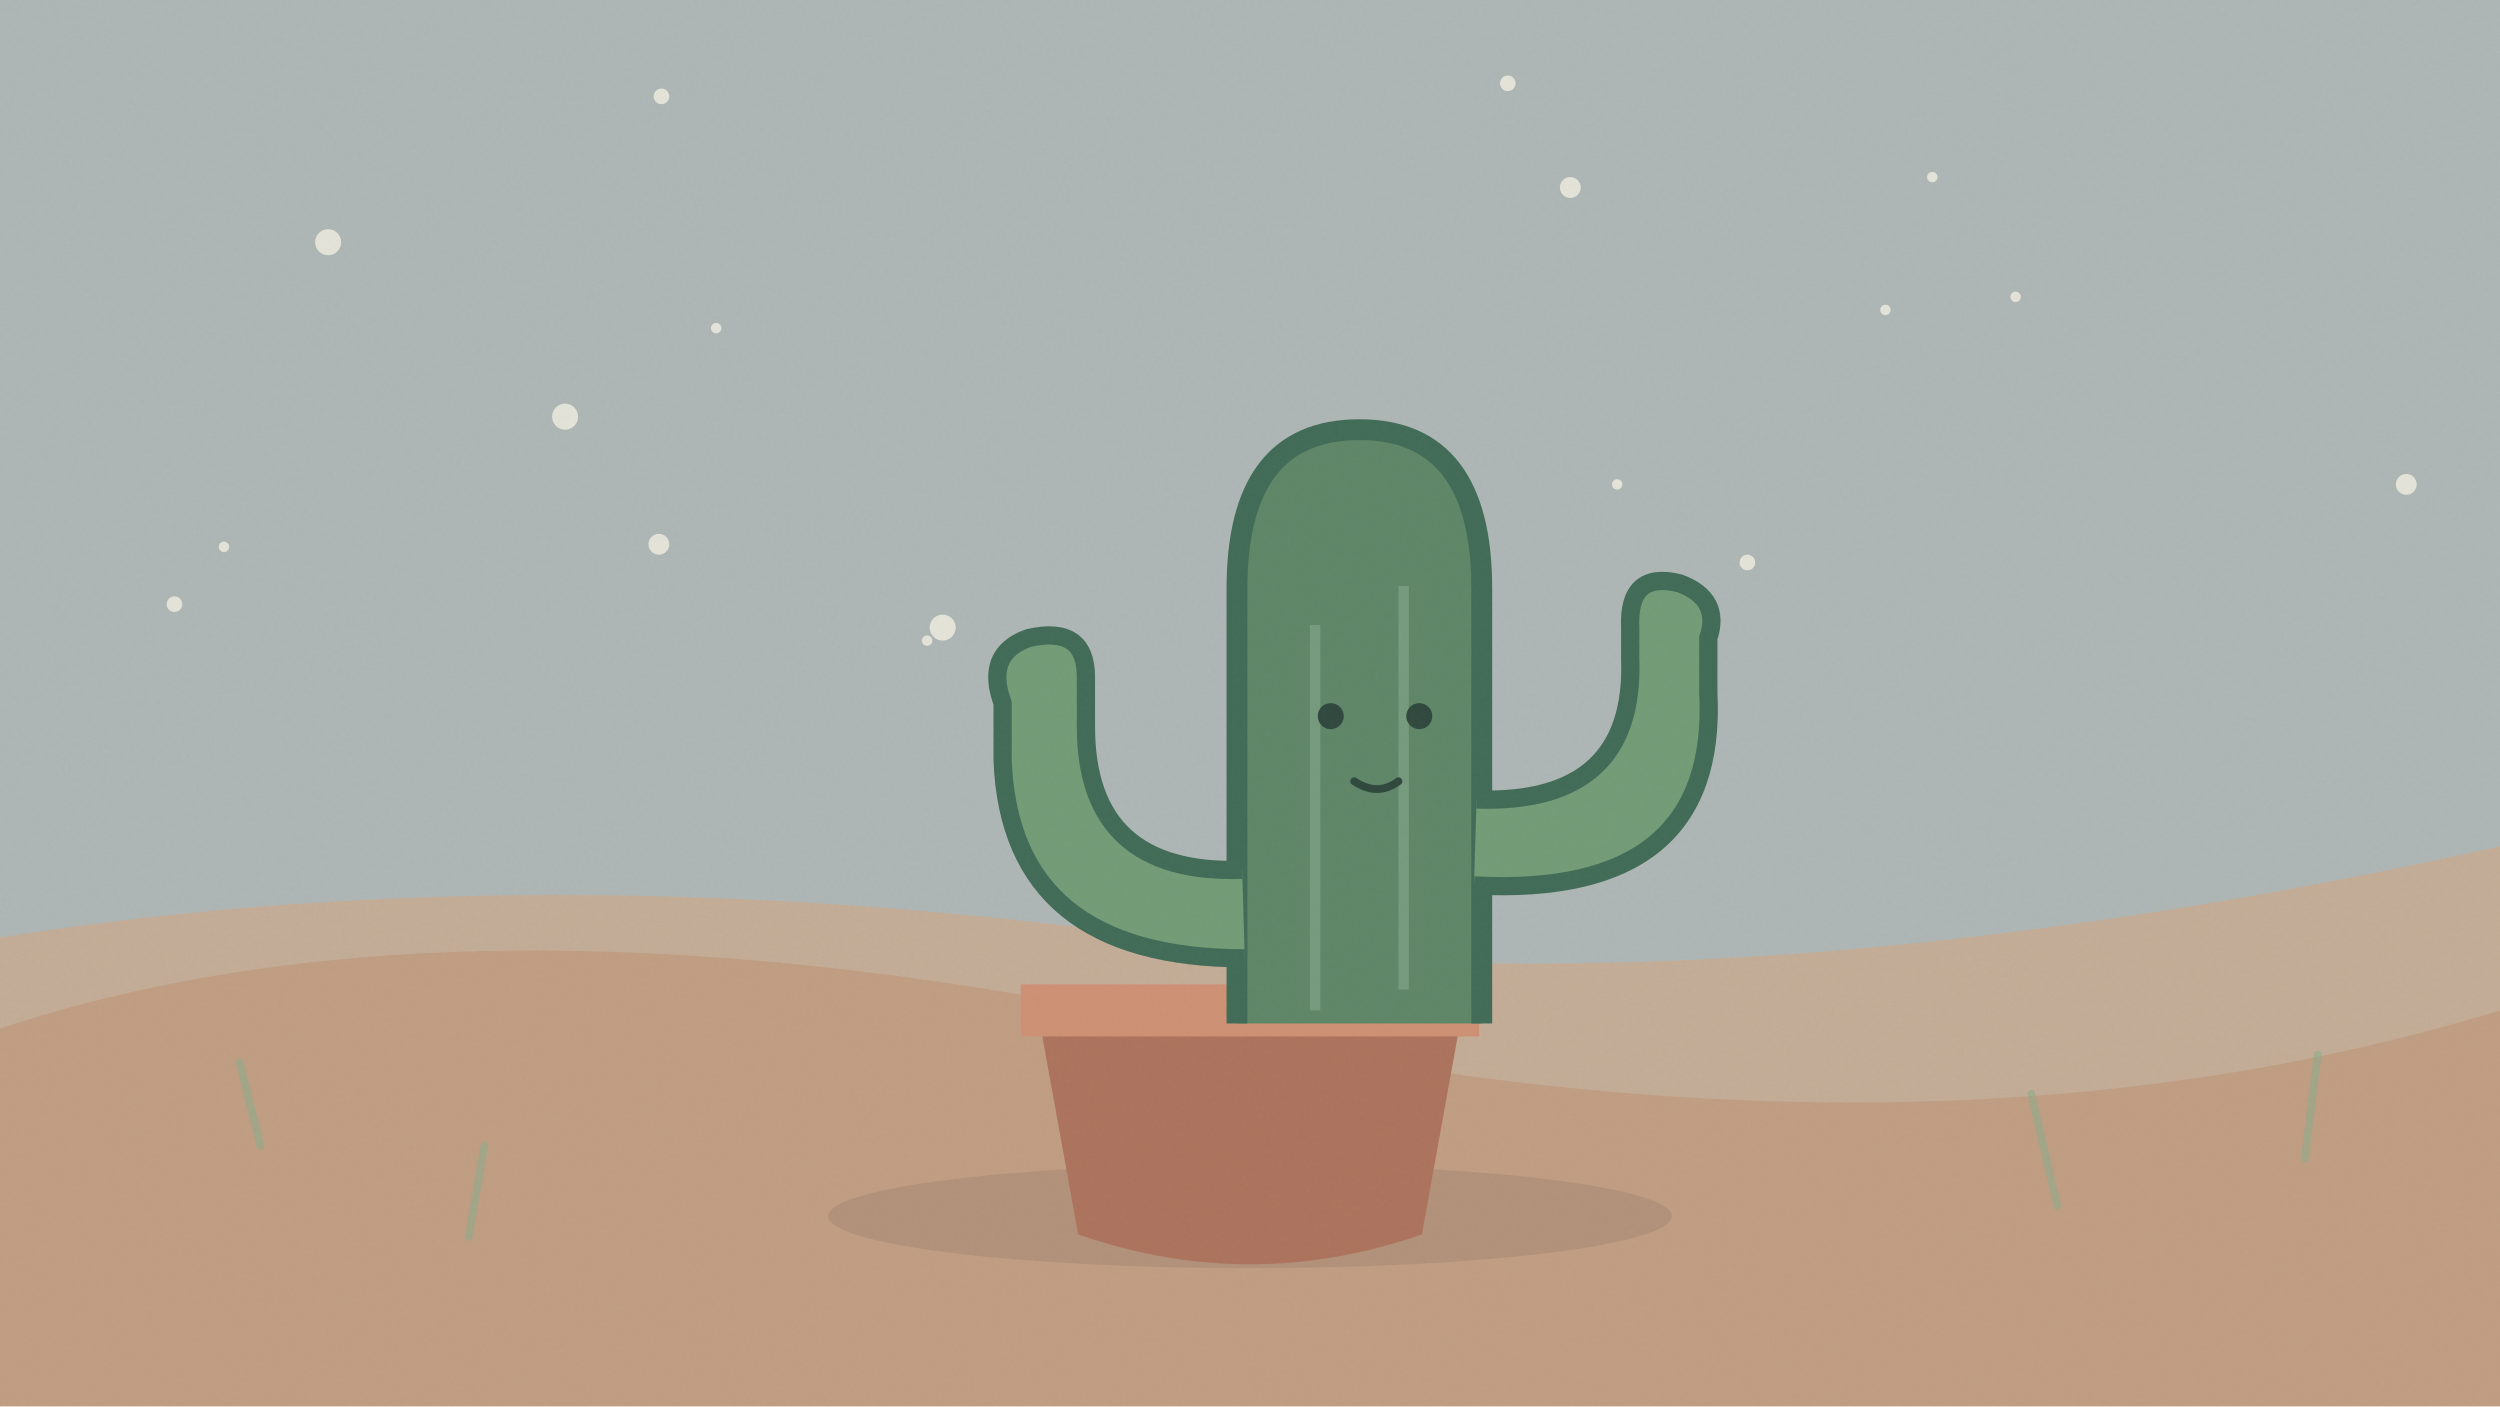
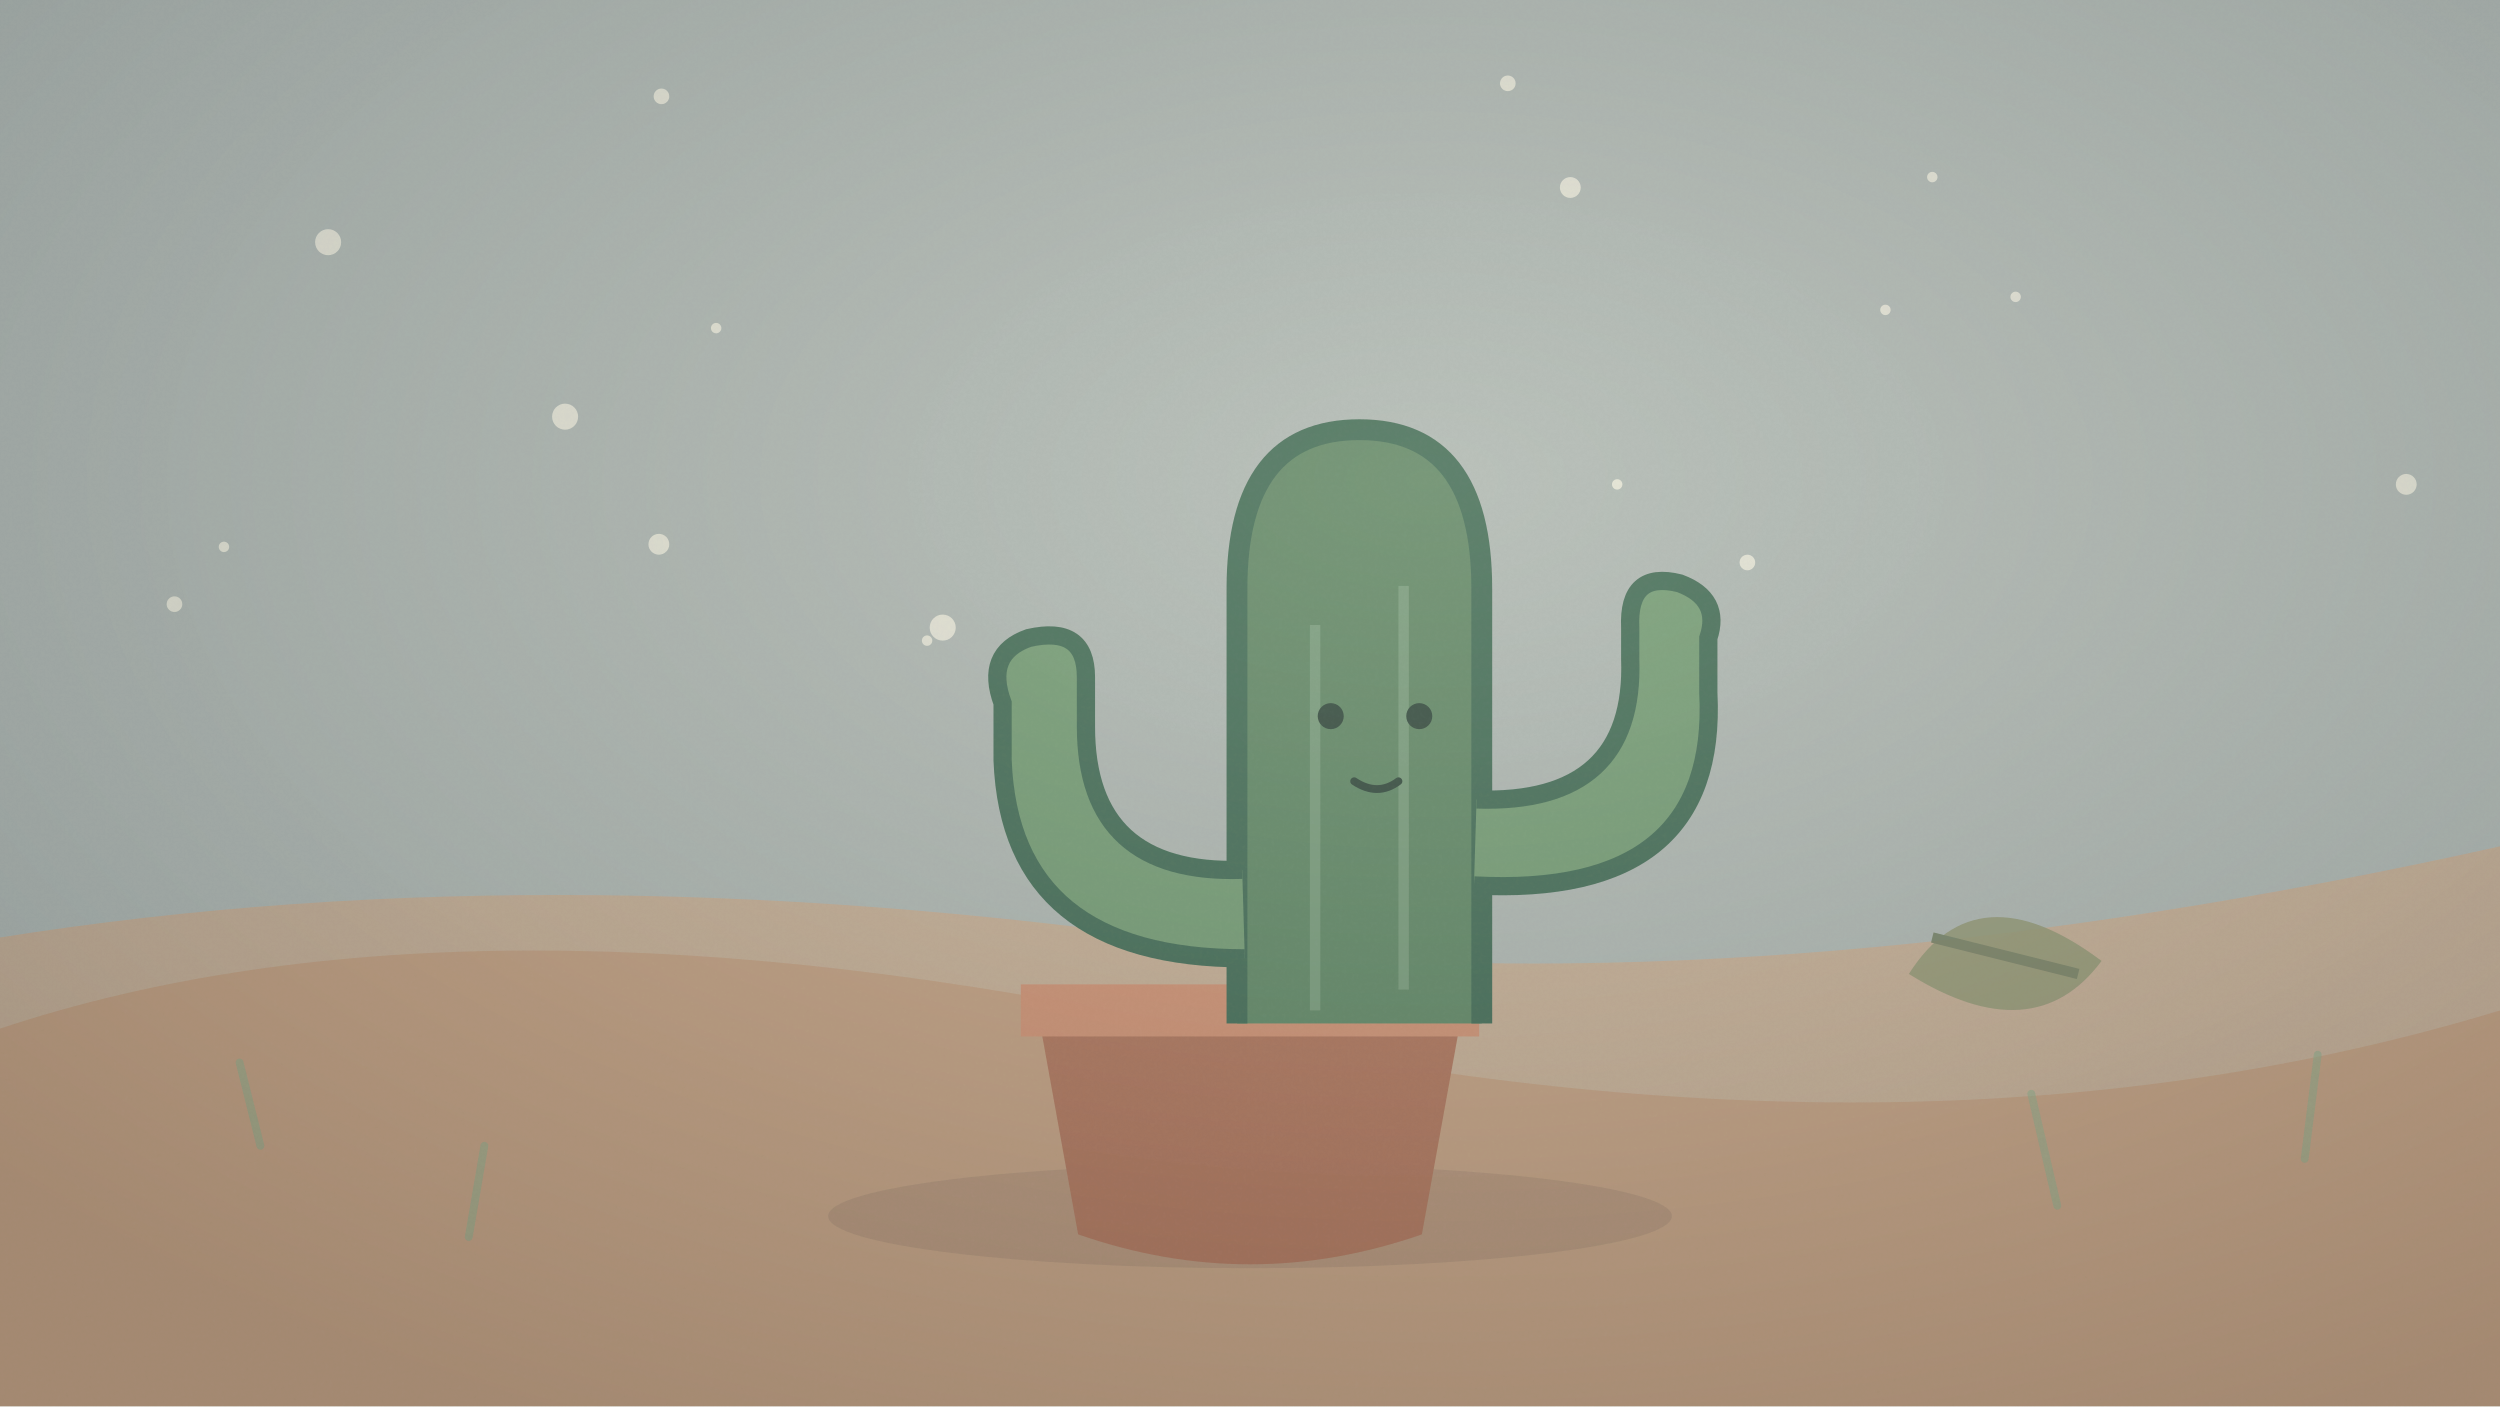
<svg xmlns="http://www.w3.org/2000/svg" viewBox="0 0 960 540" role="img" aria-label="Learning to Wait">
  <defs>
    <filter id="grain">
      <feTurbulence type="fractalNoise" baseFrequency=".65" numOctaves="2" seed="28" stitchTiles="stitch" />
      <feColorMatrix type="saturate" values="0" />
      <feComponentTransfer>
        <feFuncA type="linear" slope=".045" />
      </feComponentTransfer>
    </filter>
+     <radialGradient id="v19glow" cx="57%" cy="34%" r="75%">
+       <stop stop-color="#fff9dc" stop-opacity=".16" />
+       <stop offset="1" stop-color="#1a251d" stop-opacity=".17" />
+     </radialGradient>
  </defs>
  <rect width="960" height="540" fill="#adb6b4" />
  <path d="M0 360 Q220 325 480 365 Q690 385 960 325 V540 H0Z" fill="#d6a47e" opacity=".55" />
  <path d="M0 395 Q180 335 460 395 T960 388V540H0Z" fill="#bd8e6d" opacity=".5" />
  <circle cx="362" cy="241" r="5" fill="#faf7e7" opacity=".7" />
  <circle cx="253" cy="209" r="4" fill="#faf7e7" opacity=".7" />
  <circle cx="356" cy="246" r="2" fill="#faf7e7" opacity=".7" />
  <circle cx="510" cy="216" r="3" fill="#faf7e7" opacity=".7" />
  <circle cx="643" cy="230" r="3" fill="#faf7e7" opacity=".7" />
  <circle cx="742" cy="68" r="2" fill="#faf7e7" opacity=".7" />
  <circle cx="217" cy="160" r="5" fill="#faf7e7" opacity=".7" />
  <circle cx="275" cy="126" r="2" fill="#faf7e7" opacity=".7" />
  <circle cx="254" cy="37" r="3" fill="#faf7e7" opacity=".7" />
  <circle cx="86" cy="210" r="2" fill="#faf7e7" opacity=".7" />
  <circle cx="522" cy="247" r="3" fill="#faf7e7" opacity=".7" />
  <circle cx="67" cy="232" r="3" fill="#faf7e7" opacity=".7" />
  <circle cx="579" cy="32" r="3" fill="#faf7e7" opacity=".7" />
  <circle cx="603" cy="72" r="4" fill="#faf7e7" opacity=".7" />
  <circle cx="126" cy="93" r="5" fill="#faf7e7" opacity=".7" />
  <circle cx="924" cy="186" r="4" fill="#faf7e7" opacity=".7" />
  <circle cx="724" cy="119" r="2" fill="#faf7e7" opacity=".7" />
  <circle cx="671" cy="216" r="3" fill="#faf7e7" opacity=".7" />
  <circle cx="774" cy="114" r="2" fill="#faf7e7" opacity=".7" />
  <circle cx="621" cy="186" r="2" fill="#faf7e7" opacity=".7" />
  <ellipse cx="480" cy="467" rx="162" ry="20" fill="#554b47" opacity=".14" />
  <path d="M397 380H563L546 474Q480 497 414 474Z" fill="#ac735c" />
  <path d="M392 378H568V398H392Z" fill="#cd9074" />
  <path d="M100 440l-8 -32" stroke="#8aab8b" stroke-width="3" opacity=".55" stroke-linecap="round" />
  <path d="M180 475l6 -35" stroke="#8aab8b" stroke-width="3" opacity=".55" stroke-linecap="round" />
  <path d="M790 463l-10 -43" stroke="#8aab8b" stroke-width="3" opacity=".55" stroke-linecap="round" />
  <path d="M885 445l5 -40" stroke="#8aab8b" stroke-width="3" opacity=".55" stroke-linecap="round" />
  <path d="M475 393V226Q475 165 522 165Q569 165 569 226V393" fill="#5e8667" stroke="#416b57" stroke-width="8" />
  <path d="M477 334Q417 336 417 279V260Q417 240 395 245Q378 251 385 270V292Q388 368 478 368" fill="#729b76" stroke="#416b57" stroke-width="7" />
  <path d="M567 307Q628 309 626 253V241Q625 219 645 224Q661 230 656 245V266Q660 345 566 340" fill="#729b76" stroke="#416b57" stroke-width="7" />
  <path d="M505 240v148M539 225v155" stroke="#9fbaa0" opacity=".38" stroke-width="4" />
  <circle cx="511" cy="275" r="5" fill="#30483e" />
  <circle cx="545" cy="275" r="5" fill="#30483e" />
  <path d="M520 300q9 6 17 0" stroke="#30483e" stroke-width="3" fill="none" stroke-linecap="round" />
  <rect width="960" height="540" filter="url(#grain)" opacity=".6" />
+   <g opacity=".85">
+     <path d="M733 374q26 -41 74 -5q-26 35 -74 5" fill="#8f9574" />
+     <path d="M742 360l56 14" stroke="#6d7b60" stroke-width="4" />
+   </g>
+   <rect width="960" height="540" fill="url(#v19glow)" pointer-events="none" />
</svg>
